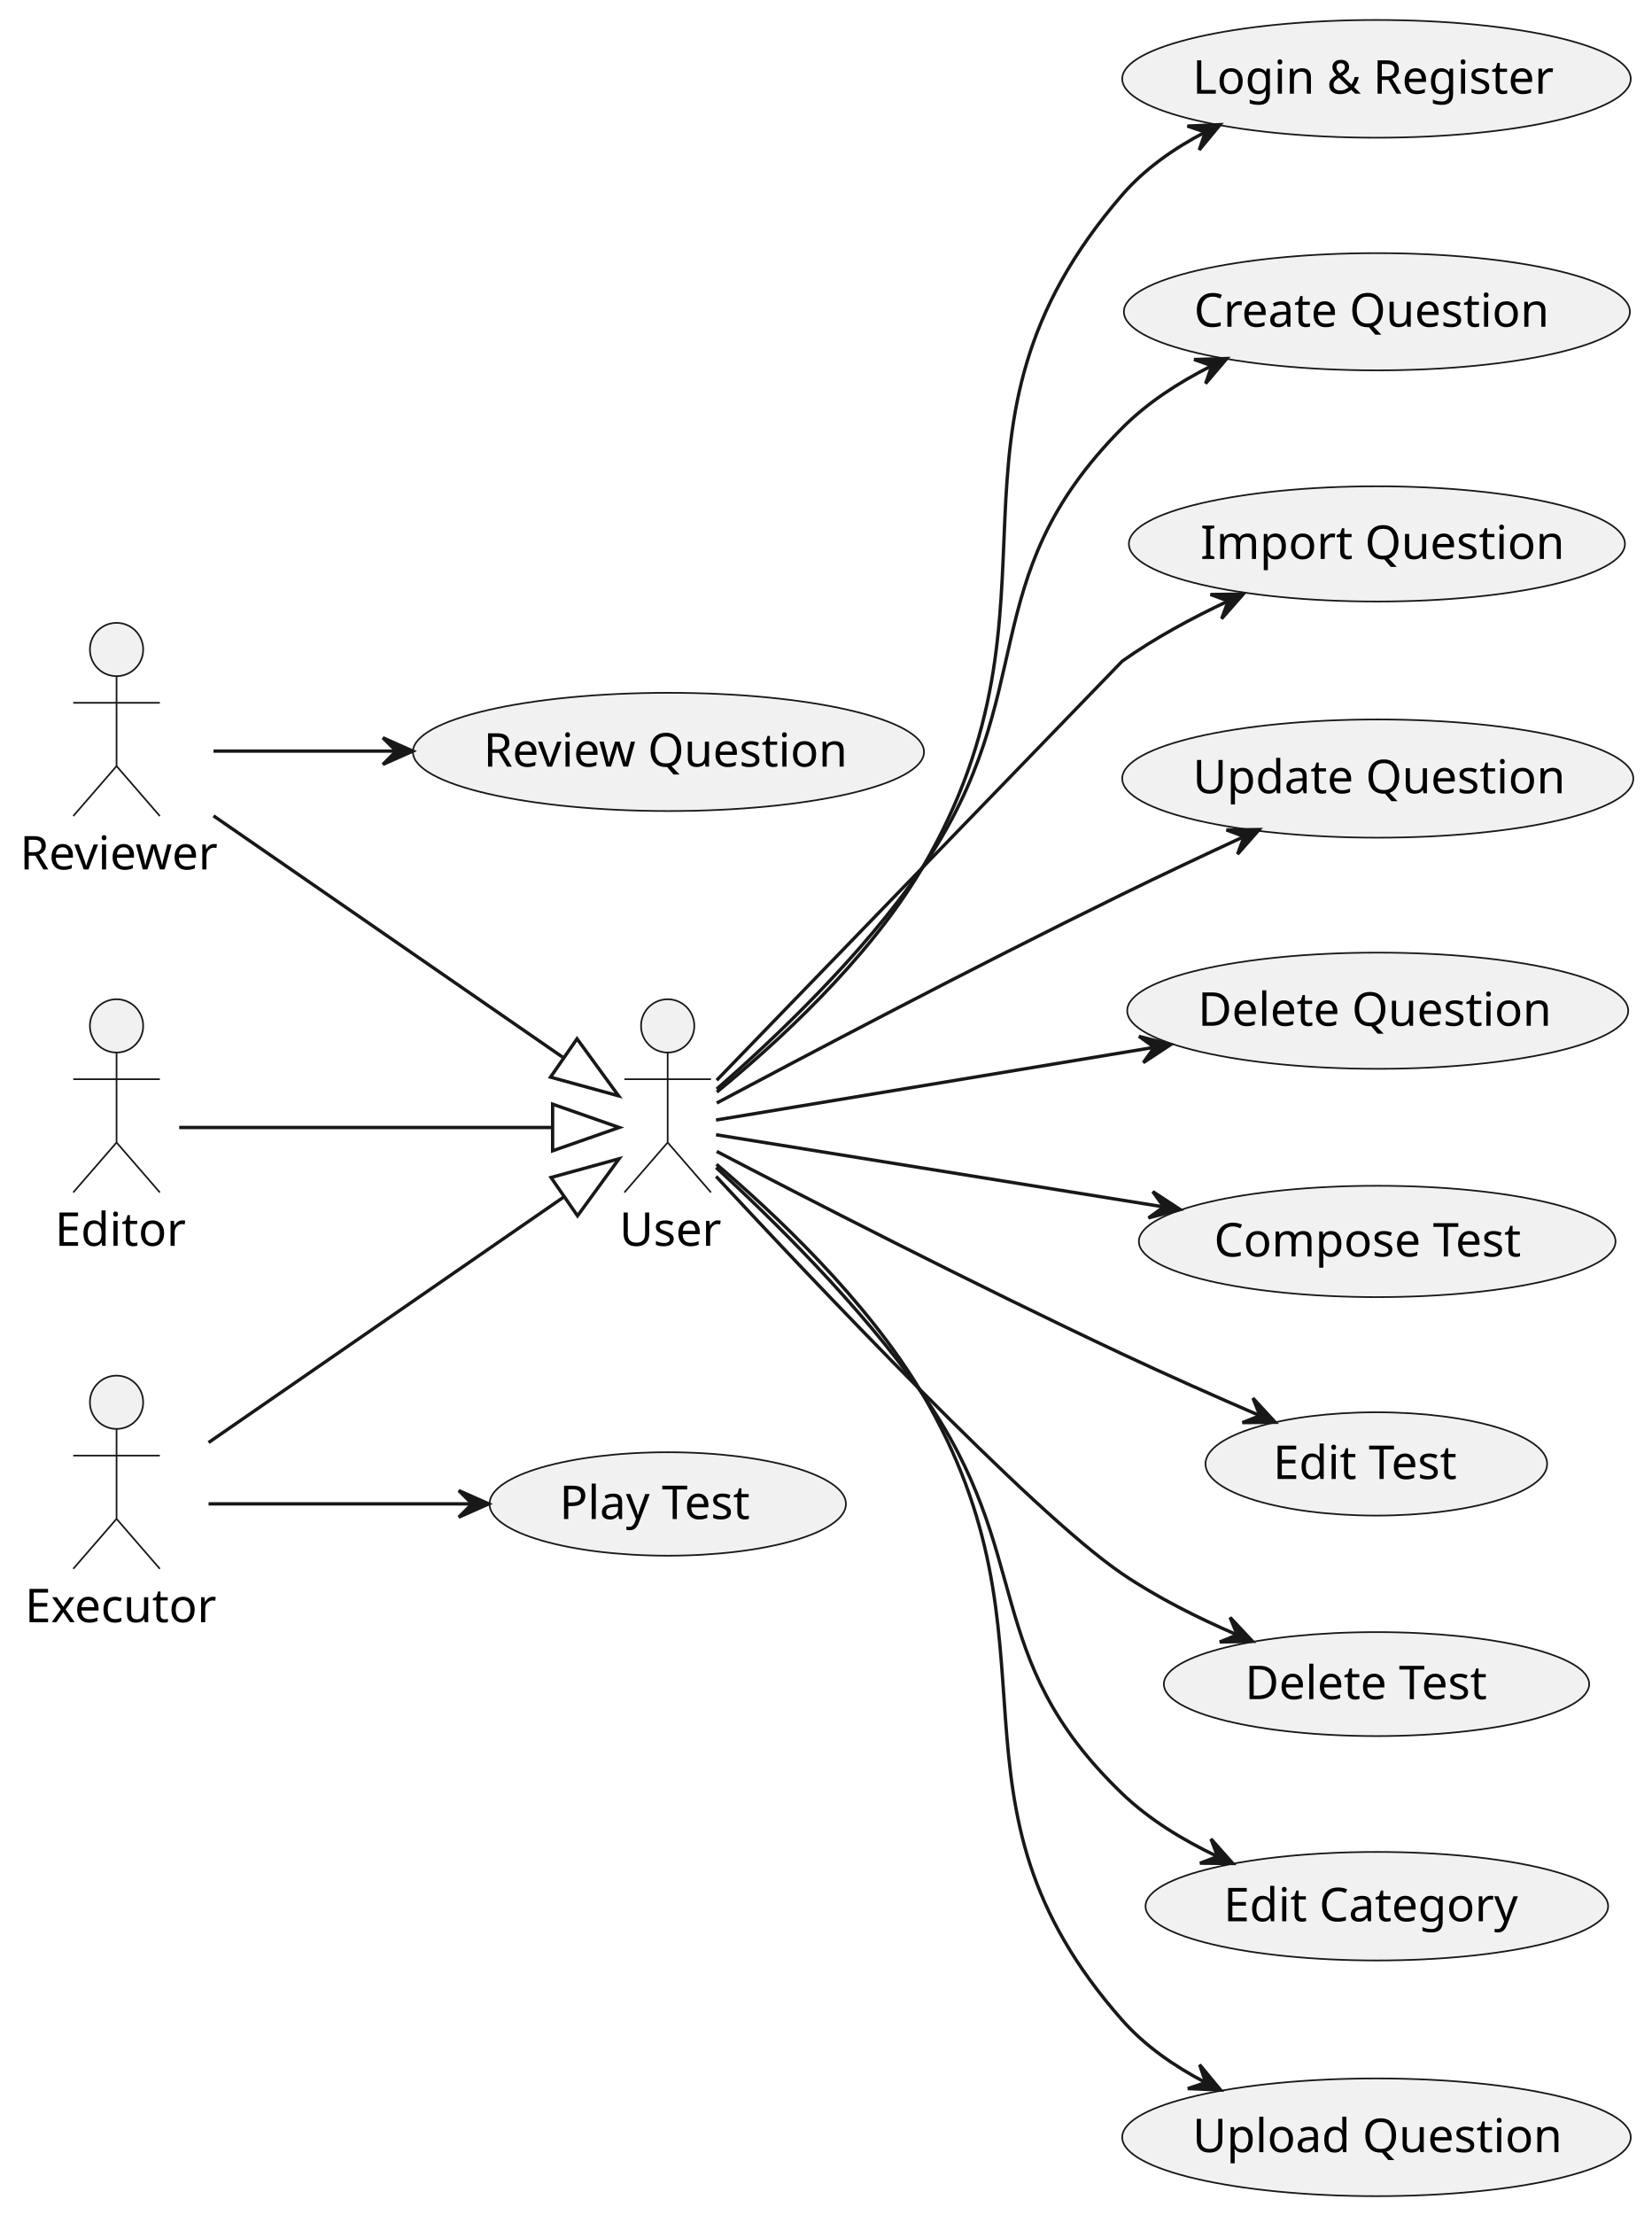
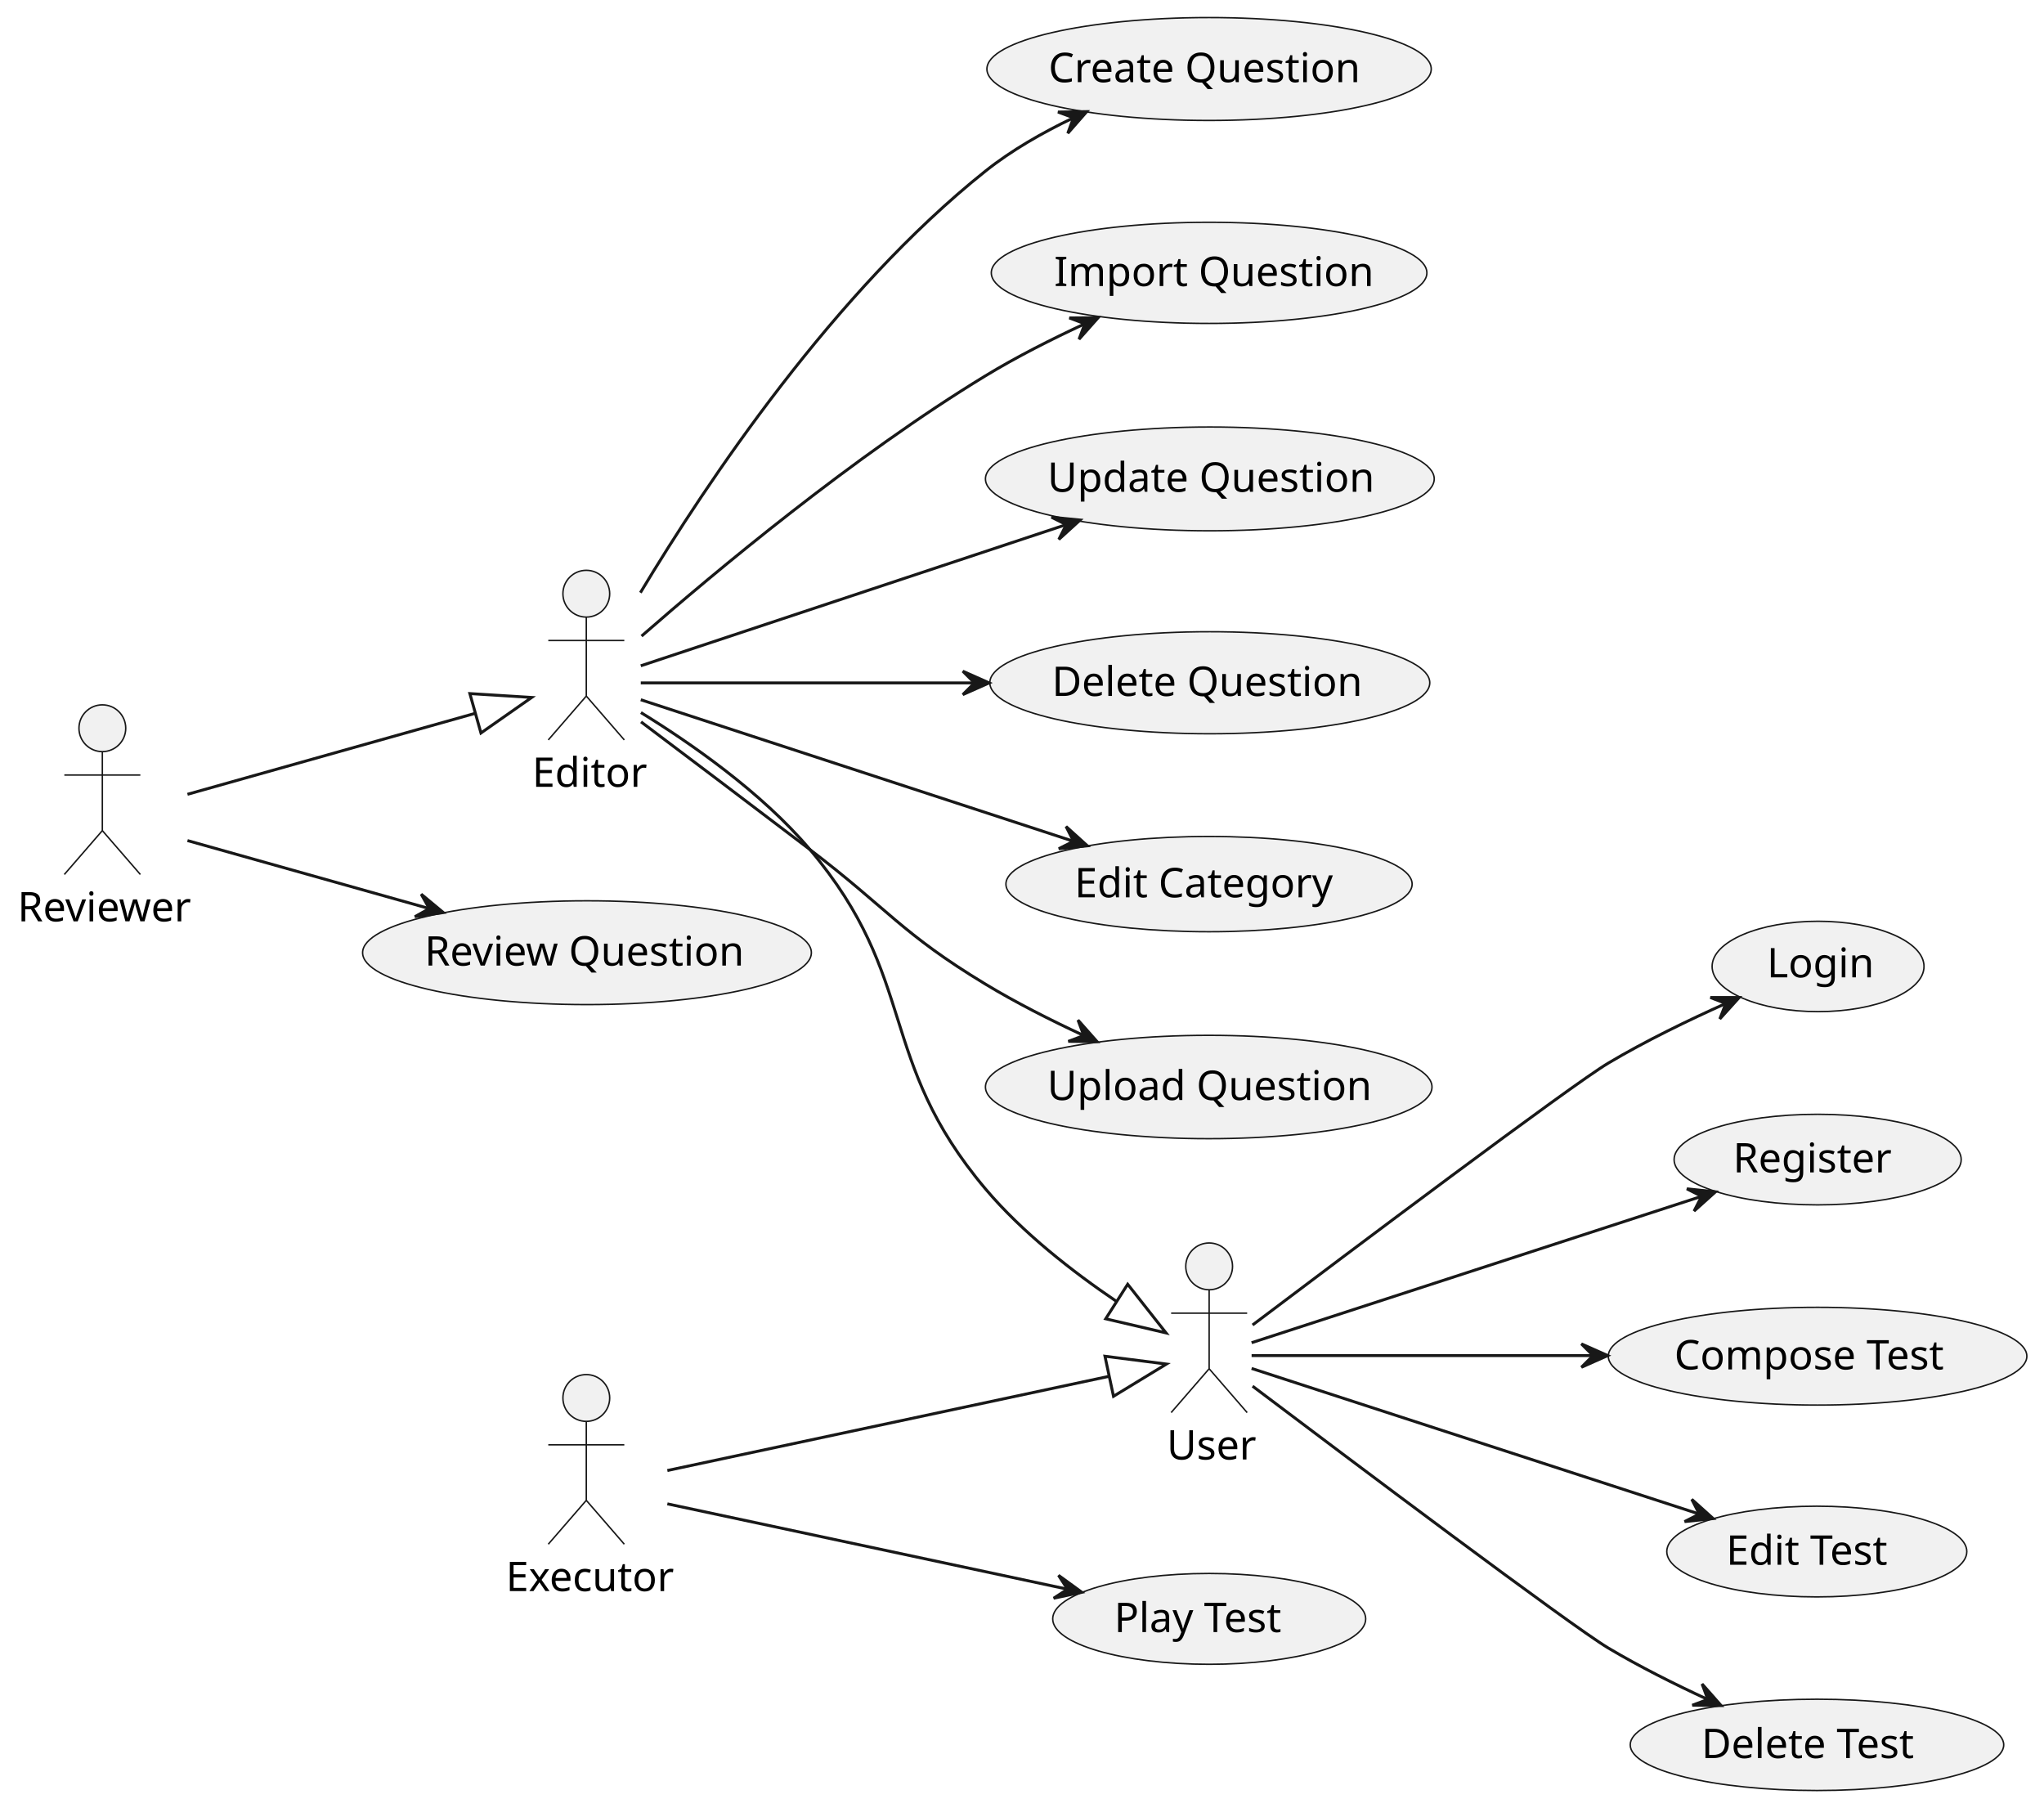
- <svg xmlns="http://www.w3.org/2000/svg" contentStyleType="text/css" height="665px" preserveAspectRatio="none" style="width:496px;height:665px;background:#FFFFFF;" version="1.1" viewBox="0 0 496 665" width="496px" zoomAndPan="magnify">
+ <svg xmlns="http://www.w3.org/2000/svg" contentStyleType="text/css" height="618px" preserveAspectRatio="none" style="width:699px;height:618px;background:#FFFFFF;" version="1.1" viewBox="0 0 699 618" width="699px" zoomAndPan="magnify">
  <defs />
  <g>
    <g id="elem_User">
-       <ellipse cx="200.5" cy="308" fill="#F1F1F1" rx="8" ry="8" style="stroke:#181818;stroke-width:0.5;" />
-       <path d="M200.5,316 L200.5,343 M187.5,324 L213.5,324 M200.5,343 L187.5,358 M200.5,343 L213.5,358 " fill="none" style="stroke:#181818;stroke-width:0.5;" />
-       <text fill="#000000" font-family="sans-serif" font-size="14" lengthAdjust="spacing" textLength="29" x="186" y="374.033">User</text>
+       <ellipse cx="413.5" cy="433" fill="#F1F1F1" rx="8" ry="8" style="stroke:#181818;stroke-width:0.5;" />
+       <path d="M413.5,441 L413.5,468 M400.5,449 L426.5,449 M413.5,468 L400.5,483 M413.5,468 L426.5,483 " fill="none" style="stroke:#181818;stroke-width:0.5;" />
+       <text fill="#000000" font-family="sans-serif" font-size="14" lengthAdjust="spacing" textLength="29" x="399" y="499.033">User</text>
    </g>
    <g id="elem_Editor">
-       <ellipse cx="35" cy="308" fill="#F1F1F1" rx="8" ry="8" style="stroke:#181818;stroke-width:0.5;" />
-       <path d="M35,316 L35,343 M22,324 L48,324 M35,343 L22,358 M35,343 L48,358 " fill="none" style="stroke:#181818;stroke-width:0.5;" />
-       <text fill="#000000" font-family="sans-serif" font-size="14" lengthAdjust="spacing" textLength="37" x="16.5" y="374.033">Editor</text>
+       <ellipse cx="200.5" cy="203" fill="#F1F1F1" rx="8" ry="8" style="stroke:#181818;stroke-width:0.5;" />
+       <path d="M200.5,211 L200.5,238 M187.5,219 L213.5,219 M200.5,238 L187.5,253 M200.5,238 L213.5,253 " fill="none" style="stroke:#181818;stroke-width:0.5;" />
+       <text fill="#000000" font-family="sans-serif" font-size="14" lengthAdjust="spacing" textLength="37" x="182" y="269.033">Editor</text>
    </g>
    <g id="elem_Reviewer">
-       <ellipse cx="35" cy="195" fill="#F1F1F1" rx="8" ry="8" style="stroke:#181818;stroke-width:0.5;" />
-       <path d="M35,203 L35,230 M22,211 L48,211 M35,230 L22,245 M35,230 L48,245 " fill="none" style="stroke:#181818;stroke-width:0.5;" />
-       <text fill="#000000" font-family="sans-serif" font-size="14" lengthAdjust="spacing" textLength="58" x="6" y="261.033">Reviewer</text>
+       <ellipse cx="35" cy="249" fill="#F1F1F1" rx="8" ry="8" style="stroke:#181818;stroke-width:0.5;" />
+       <path d="M35,257 L35,284 M22,265 L48,265 M35,284 L22,299 M35,284 L48,299 " fill="none" style="stroke:#181818;stroke-width:0.5;" />
+       <text fill="#000000" font-family="sans-serif" font-size="14" lengthAdjust="spacing" textLength="58" x="6" y="315.033">Reviewer</text>
    </g>
    <g id="elem_login">
-       <ellipse cx="413.355" cy="23.671" fill="#F1F1F1" rx="76.355" ry="17.671" style="stroke:#181818;stroke-width:0.5;" />
-       <text fill="#000000" font-family="sans-serif" font-size="14" lengthAdjust="spacing" textLength="105" x="358.123" y="28.125">Login &amp; Register</text>
+       <ellipse cx="621.734" cy="330.452" fill="#F1F1F1" rx="36.234" ry="15.452" style="stroke:#181818;stroke-width:0.5;" />
+       <text fill="#000000" font-family="sans-serif" font-size="14" lengthAdjust="spacing" textLength="35" x="604.234" y="334.18">Login</text>
+     </g>
+     <g id="elem_register">
+       <ellipse cx="621.593" cy="396.487" fill="#F1F1F1" rx="49.093" ry="15.487" style="stroke:#181818;stroke-width:0.5;" />
+       <text fill="#000000" font-family="sans-serif" font-size="14" lengthAdjust="spacing" textLength="53" x="592.638" y="400.881">Register</text>
    </g>
    <g id="elem_createQ">
-       <ellipse cx="413.476" cy="93.595" fill="#F1F1F1" rx="75.976" ry="17.595" style="stroke:#181818;stroke-width:0.5;" />
-       <text fill="#000000" font-family="sans-serif" font-size="14" lengthAdjust="spacing" textLength="104" x="358.547" y="98.096">Create Question</text>
+       <ellipse cx="413.476" cy="23.595" fill="#F1F1F1" rx="75.976" ry="17.595" style="stroke:#181818;stroke-width:0.5;" />
+       <text fill="#000000" font-family="sans-serif" font-size="14" lengthAdjust="spacing" textLength="104" x="358.547" y="28.096">Create Question</text>
    </g>
    <g id="elem_importQ">
-       <ellipse cx="413.481" cy="163.296" fill="#F1F1F1" rx="74.481" ry="17.296" style="stroke:#181818;stroke-width:0.5;" />
-       <text fill="#000000" font-family="sans-serif" font-size="14" lengthAdjust="spacing" textLength="100" x="360.481" y="167.813">Import Question</text>
+       <ellipse cx="413.481" cy="93.296" fill="#F1F1F1" rx="74.481" ry="17.296" style="stroke:#181818;stroke-width:0.5;" />
+       <text fill="#000000" font-family="sans-serif" font-size="14" lengthAdjust="spacing" textLength="100" x="360.481" y="97.813">Import Question</text>
    </g>
    <g id="elem_updateQ">
-       <ellipse cx="413.736" cy="233.747" fill="#F1F1F1" rx="76.736" ry="17.747" style="stroke:#181818;stroke-width:0.5;" />
-       <text fill="#000000" font-family="sans-serif" font-size="14" lengthAdjust="spacing" textLength="106" x="358.201" y="238.155">Update Question</text>
+       <ellipse cx="413.736" cy="163.747" fill="#F1F1F1" rx="76.736" ry="17.747" style="stroke:#181818;stroke-width:0.5;" />
+       <text fill="#000000" font-family="sans-serif" font-size="14" lengthAdjust="spacing" textLength="106" x="358.201" y="168.155">Update Question</text>
    </g>
    <g id="elem_deleteQ">
-       <ellipse cx="413.726" cy="303.445" fill="#F1F1F1" rx="75.226" ry="17.445" style="stroke:#181818;stroke-width:0.5;" />
-       <text fill="#000000" font-family="sans-serif" font-size="14" lengthAdjust="spacing" textLength="102" x="359.726" y="307.962">Delete Question</text>
+       <ellipse cx="413.726" cy="233.445" fill="#F1F1F1" rx="75.226" ry="17.445" style="stroke:#181818;stroke-width:0.5;" />
+       <text fill="#000000" font-family="sans-serif" font-size="14" lengthAdjust="spacing" textLength="102" x="359.726" y="237.962">Delete Question</text>
    </g>
    <g id="elem_composeT">
-       <ellipse cx="413.568" cy="372.714" fill="#F1F1F1" rx="71.568" ry="16.713" style="stroke:#181818;stroke-width:0.5;" />
-       <text fill="#000000" font-family="sans-serif" font-size="14" lengthAdjust="spacing" textLength="92" x="364.568" y="377.23">Compose Test</text>
+       <ellipse cx="621.568" cy="463.714" fill="#F1F1F1" rx="71.568" ry="16.713" style="stroke:#181818;stroke-width:0.5;" />
+       <text fill="#000000" font-family="sans-serif" font-size="14" lengthAdjust="spacing" textLength="92" x="572.568" y="468.23">Compose Test</text>
    </g>
    <g id="elem_editT">
-       <ellipse cx="413.303" cy="439.509" fill="#F1F1F1" rx="51.303" ry="15.509" style="stroke:#181818;stroke-width:0.5;" />
-       <text fill="#000000" font-family="sans-serif" font-size="14" lengthAdjust="spacing" textLength="56" x="382.303" y="444.025">Edit Test</text>
+       <ellipse cx="621.303" cy="530.509" fill="#F1F1F1" rx="51.303" ry="15.509" style="stroke:#181818;stroke-width:0.5;" />
+       <text fill="#000000" font-family="sans-serif" font-size="14" lengthAdjust="spacing" textLength="56" x="590.303" y="535.025">Edit Test</text>
    </g>
    <g id="elem_deleteT">
-       <ellipse cx="413.363" cy="505.609" fill="#F1F1F1" rx="63.863" ry="15.609" style="stroke:#181818;stroke-width:0.5;" />
-       <text fill="#000000" font-family="sans-serif" font-size="14" lengthAdjust="spacing" textLength="73" x="373.863" y="510.126">Delete Test</text>
+       <ellipse cx="621.363" cy="596.609" fill="#F1F1F1" rx="63.863" ry="15.609" style="stroke:#181818;stroke-width:0.5;" />
+       <text fill="#000000" font-family="sans-serif" font-size="14" lengthAdjust="spacing" textLength="73" x="581.863" y="601.126">Delete Test</text>
    </g>
    <g id="elem_playT">
-       <ellipse cx="200.519" cy="451.53" fill="#F1F1F1" rx="53.519" ry="15.53" style="stroke:#181818;stroke-width:0.5;" />
-       <text fill="#000000" font-family="sans-serif" font-size="14" lengthAdjust="spacing" textLength="59" x="168.019" y="456.046">Play Test</text>
+       <ellipse cx="413.519" cy="553.53" fill="#F1F1F1" rx="53.519" ry="15.53" style="stroke:#181818;stroke-width:0.5;" />
+       <text fill="#000000" font-family="sans-serif" font-size="14" lengthAdjust="spacing" textLength="59" x="381.019" y="558.046">Play Test</text>
    </g>
    <g id="elem_editC">
-       <ellipse cx="413.457" cy="572.291" fill="#F1F1F1" rx="69.457" ry="16.291" style="stroke:#181818;stroke-width:0.5;" />
-       <text fill="#000000" font-family="sans-serif" font-size="14" lengthAdjust="spacing" textLength="86" x="367.457" y="576.808">Edit Category</text>
+       <ellipse cx="413.457" cy="302.291" fill="#F1F1F1" rx="69.457" ry="16.291" style="stroke:#181818;stroke-width:0.5;" />
+       <text fill="#000000" font-family="sans-serif" font-size="14" lengthAdjust="spacing" textLength="86" x="367.457" y="306.808">Edit Category</text>
    </g>
    <g id="elem_uploadQ">
-       <ellipse cx="413.355" cy="641.671" fill="#F1F1F1" rx="76.355" ry="17.671" style="stroke:#181818;stroke-width:0.5;" />
-       <text fill="#000000" font-family="sans-serif" font-size="14" lengthAdjust="spacing" textLength="105" x="358.123" y="646.125">Upload Question</text>
+       <ellipse cx="413.355" cy="371.671" fill="#F1F1F1" rx="76.355" ry="17.671" style="stroke:#181818;stroke-width:0.5;" />
+       <text fill="#000000" font-family="sans-serif" font-size="14" lengthAdjust="spacing" textLength="105" x="358.123" y="376.125">Upload Question</text>
    </g>
    <g id="elem_review">
-       <ellipse cx="200.736" cy="225.747" fill="#F1F1F1" rx="76.736" ry="17.747" style="stroke:#181818;stroke-width:0.5;" />
-       <text fill="#000000" font-family="sans-serif" font-size="14" lengthAdjust="spacing" textLength="106" x="145.201" y="230.155">Review Question</text>
+       <ellipse cx="200.736" cy="325.747" fill="#F1F1F1" rx="76.736" ry="17.747" style="stroke:#181818;stroke-width:0.5;" />
+       <text fill="#000000" font-family="sans-serif" font-size="14" lengthAdjust="spacing" textLength="106" x="145.201" y="330.156">Review Question</text>
    </g>
    <g id="elem_Executor">
-       <ellipse cx="35" cy="421" fill="#F1F1F1" rx="8" ry="8" style="stroke:#181818;stroke-width:0.5;" />
-       <path d="M35,429 L35,456 M22,437 L48,437 M35,456 L22,471 M35,456 L48,471 " fill="none" style="stroke:#181818;stroke-width:0.5;" />
-       <text fill="#000000" font-family="sans-serif" font-size="14" lengthAdjust="spacing" textLength="55" x="7.5" y="487.033">Executor</text>
+       <ellipse cx="200.5" cy="478" fill="#F1F1F1" rx="8" ry="8" style="stroke:#181818;stroke-width:0.5;" />
+       <path d="M200.5,486 L200.5,513 M187.5,494 L213.5,494 M200.5,513 L187.5,528 M200.5,513 L213.5,528 " fill="none" style="stroke:#181818;stroke-width:0.5;" />
+       <text fill="#000000" font-family="sans-serif" font-size="14" lengthAdjust="spacing" textLength="55" x="173" y="544.033">Executor</text>
    </g>
    <g id="link_Editor_User">
-       <path d="M53.81,338.5 C80.57,338.5 131.65,338.5 165.65,338.5 " fill="none" id="Editor-to-User" style="stroke:#181818;stroke-width:1.0;" />
-       <polygon fill="none" points="165.95,331.5,185.95,338.5,165.95,345.5,165.95,331.5" style="stroke:#181818;stroke-width:1.0;" />
+       <path d="M219.18,243.64 C235.74,253.82 260.37,270.79 277,290.5 C314.43,334.87 299.57,362.13 337,406.5 C349.66,421.51 366.96,434.93 381.8,444.97 " fill="none" id="Editor-to-User" style="stroke:#181818;stroke-width:1.0;" />
+       <polygon fill="none" points="385.64,439.11,398.76,455.75,378.12,450.93,385.64,439.11" style="stroke:#181818;stroke-width:1.0;" />
    </g>
-     <g id="link_Reviewer_User">
-       <path d="M64.11,244.93 C93.31,265.11 138.85,296.58 168.93,317.37 " fill="none" id="Reviewer-to-User" style="stroke:#181818;stroke-width:1.0;" />
-       <polygon fill="none" points="173.28,311.87,185.76,329,165.32,323.39,173.28,311.87" style="stroke:#181818;stroke-width:1.0;" />
+     <g id="link_Reviewer_Editor">
+       <path d="M64.11,271.59 C91.29,263.94 132.64,252.31 162.49,243.91 " fill="none" id="Reviewer-to-Editor" style="stroke:#181818;stroke-width:1.0;" />
+       <polygon fill="none" points="160.68,237.15,181.83,238.47,164.47,250.63,160.68,237.15" style="stroke:#181818;stroke-width:1.0;" />
    </g>
    <g id="link_Executor_User">
-       <path d="M62.63,433.09 C91.86,412.9 138.67,380.54 169.26,359.4 " fill="none" id="Executor-to-User" style="stroke:#181818;stroke-width:1.0;" />
-       <polygon fill="none" points="165.47,353.51,185.9,347.9,173.43,365.03,165.47,353.51" style="stroke:#181818;stroke-width:1.0;" />
+       <path d="M228.22,502.8 C266.67,494.6 337.56,479.48 379.32,470.58 " fill="none" id="Executor-to-User" style="stroke:#181818;stroke-width:1.0;" />
+       <polygon fill="none" points="377.87,463.73,398.89,466.4,380.79,477.42,377.87,463.73" style="stroke:#181818;stroke-width:1.0;" />
    </g>
-     <g id="link_User_createQ">
-       <path d="M215.23,326.97 C231.59,312.69 258.97,286.98 277,260.5 C313.27,207.24 291.6,174.24 337,128.5 C344.52,120.92 353.99,114.8 363.66,109.93 " fill="none" id="User-to-createQ" style="stroke:#181818;stroke-width:1.0;" />
-       <polygon fill="#181818" points="368.42,107.64,358.576,107.937,363.914,109.807,362.043,115.146,368.42,107.64" style="stroke:#181818;stroke-width:1.0;" />
+     <g id="link_Editor_createQ">
+       <path d="M219,202.65 C241.92,164.53 285.32,99.7 337,58.5 C345.92,51.39 356.51,45.34 366.9,40.37 " fill="none" id="Editor-to-createQ" style="stroke:#181818;stroke-width:1.0;" />
+       <polygon fill="#181818" points="371.65,38.16,361.802,38.306,367.111,40.258,365.159,45.567,371.65,38.16" style="stroke:#181818;stroke-width:1.0;" />
    </g>
-     <g id="link_User_importQ">
-       <path d="M215.23,324.31 C249.64,288.74 336.89,198.58 337,198.5 C346.69,191.62 357.94,185.54 368.76,180.47 " fill="none" id="User-to-importQ" style="stroke:#181818;stroke-width:1.0;" />
-       <polygon fill="#181818" points="373.36,178.36,363.512,178.48,368.816,180.446,366.85,185.75,373.36,178.36" style="stroke:#181818;stroke-width:1.0;" />
+     <g id="link_Editor_importQ">
+       <path d="M219.39,217.5 C244.45,195.6 292,155.88 337,128.5 C347.58,122.06 359.55,116.01 370.78,110.8 " fill="none" id="Editor-to-importQ" style="stroke:#181818;stroke-width:1.0;" />
+       <polygon fill="#181818" points="375.54,108.63,365.692,108.713,370.988,110.699,369.002,115.996,375.54,108.63" style="stroke:#181818;stroke-width:1.0;" />
    </g>
-     <g id="link_User_updateQ">
-       <path d="M215.25,331.15 C239.62,318.18 292.06,290.51 337,268.5 C348.8,262.72 361.74,256.63 373.53,251.18 " fill="none" id="User-to-updateQ" style="stroke:#181818;stroke-width:1.0;" />
-       <polygon fill="#181818" points="378.15,249.05,368.302,249.17,373.606,251.136,371.64,256.44,378.15,249.05" style="stroke:#181818;stroke-width:1.0;" />
+     <g id="link_Editor_updateQ">
+       <path d="M219.13,227.65 C250.76,217.16 318.17,194.8 364.41,179.45 " fill="none" id="Editor-to-updateQ" style="stroke:#181818;stroke-width:1.0;" />
+       <polygon fill="#181818" points="369.38,177.81,359.579,176.844,364.634,179.383,362.095,184.438,369.38,177.81" style="stroke:#181818;stroke-width:1.0;" />
    </g>
-     <g id="link_User_deleteQ">
-       <path d="M215.02,336.26 C241.08,331.93 299.83,322.19 346.52,314.45 " fill="none" id="User-to-deleteQ" style="stroke:#181818;stroke-width:1.0;" />
-       <polygon fill="#181818" points="351.57,313.61,342.038,311.131,346.637,314.425,343.342,319.024,351.57,313.61" style="stroke:#181818;stroke-width:1.0;" />
+     <g id="link_Editor_deleteQ">
+       <path d="M219.13,233.5 C244.16,233.5 291.59,233.5 333.22,233.5 " fill="none" id="Editor-to-deleteQ" style="stroke:#181818;stroke-width:1.0;" />
+       <polygon fill="#181818" points="338.26,233.5,329.26,229.5,333.26,233.5,329.26,237.5,338.26,233.5" style="stroke:#181818;stroke-width:1.0;" />
    </g>
-     <g id="link_User_uploadQ">
-       <path d="M215.16,349.55 C231.97,363.82 260.32,390.2 277,418.5 C321.54,494.05 278.98,540.72 337,606.5 C343.82,614.23 352.7,620.37 361.96,625.2 " fill="none" id="User-to-uploadQ" style="stroke:#181818;stroke-width:1.0;" />
-       <polygon fill="#181818" points="366.53,627.47,360.25,619.883,362.052,625.245,356.69,627.048,366.53,627.47" style="stroke:#181818;stroke-width:1.0;" />
+     <g id="link_Editor_uploadQ">
+       <path d="M219.22,246.82 C234.54,258.35 257.26,275.48 277,290.5 C303.74,310.85 308.25,319.11 337,336.5 C347.49,342.85 359.33,348.83 370.46,354 " fill="none" id="Editor-to-uploadQ" style="stroke:#181818;stroke-width:1.0;" />
+       <polygon fill="#181818" points="375.18,356.16,368.651,348.787,370.631,354.086,365.332,356.066,375.18,356.16" style="stroke:#181818;stroke-width:1.0;" />
    </g>
    <g id="link_User_login">
-       <path d="M215.27,327.86 C232.18,314.08 260.64,288.49 277,260.5 C324.26,179.64 275.76,129.36 337,58.5 C343.74,50.7 352.58,44.53 361.84,39.69 " fill="none" id="User-to-login" style="stroke:#181818;stroke-width:1.0;" />
-       <polygon fill="#181818" points="366.41,37.42,356.571,37.855,361.935,39.65,360.139,45.015,366.41,37.42" style="stroke:#181818;stroke-width:1.0;" />
+       <path d="M428.35,453.04 C460.28,428.95 537.31,371.05 550,363.5 C562.72,355.93 577.47,348.8 590.17,343.11 " fill="none" id="User-to-login" style="stroke:#181818;stroke-width:1.0;" />
+       <polygon fill="#181818" points="594.75,341.08,584.901,341.074,590.18,343.108,588.146,348.387,594.75,341.08" style="stroke:#181818;stroke-width:1.0;" />
+     </g>
+     <g id="link_User_register">
+       <path d="M428.02,459.1 C458.76,449.1 534.88,424.35 581.66,409.13 " fill="none" id="User-to-register" style="stroke:#181818;stroke-width:1.0;" />
+       <polygon fill="#181818" points="586.66,407.51,576.865,406.482,581.904,409.053,579.333,414.091,586.66,407.51" style="stroke:#181818;stroke-width:1.0;" />
    </g>
    <g id="link_User_composeT">
-       <path d="M215.02,340.68 C241.61,344.96 302.22,354.73 349.33,362.32 " fill="none" id="User-to-composeT" style="stroke:#181818;stroke-width:1.0;" />
-       <polygon fill="#181818" points="354.42,363.14,346.177,357.75,349.485,362.339,344.895,365.646,354.42,363.14" style="stroke:#181818;stroke-width:1.0;" />
+       <path d="M428.02,463.5 C451.5,463.5 501.45,463.5 544.58,463.5 " fill="none" id="User-to-composeT" style="stroke:#181818;stroke-width:1.0;" />
+       <polygon fill="#181818" points="549.8,463.5,540.8,459.5,544.8,463.5,540.8,467.5,549.8,463.5" style="stroke:#181818;stroke-width:1.0;" />
    </g>
    <g id="link_User_editT">
-       <path d="M215.23,345.69 C239.57,358.38 291.96,385.37 337,406.5 C350.38,412.78 365.26,419.36 378.24,424.98 " fill="none" id="User-to-editT" style="stroke:#181818;stroke-width:1.0;" />
-       <polygon fill="#181818" points="382.94,427.01,376.271,419.763,378.352,425.023,373.092,427.104,382.94,427.01" style="stroke:#181818;stroke-width:1.0;" />
+       <path d="M428.02,467.9 C458.59,477.84 534.03,502.38 580.87,517.61 " fill="none" id="User-to-editT" style="stroke:#181818;stroke-width:1.0;" />
+       <polygon fill="#181818" points="585.88,519.24,578.553,512.659,581.124,517.697,576.085,520.268,585.88,519.24" style="stroke:#181818;stroke-width:1.0;" />
    </g>
    <g id="link_User_deleteT">
-       <path d="M215.04,353.19 C243.66,384.01 309.89,454.12 337,472.5 C347.46,479.6 359.7,485.73 371.24,490.71 " fill="none" id="User-to-deleteT" style="stroke:#181818;stroke-width:1.0;" />
-       <polygon fill="#181818" points="376.13,492.78,369.396,485.594,371.524,490.835,366.283,492.963,376.13,492.78" style="stroke:#181818;stroke-width:1.0;" />
+       <path d="M428.35,473.96 C460.28,498.05 537.31,555.95 550,563.5 C560.67,569.85 572.76,575.89 583.88,581.03 " fill="none" id="User-to-deleteT" style="stroke:#181818;stroke-width:1.0;" />
+       <polygon fill="#181818" points="588.58,583.17,582.07,575.78,584.036,581.084,578.732,583.05,588.58,583.17" style="stroke:#181818;stroke-width:1.0;" />
    </g>
    <g id="link_Executor_playT">
-       <path d="M62.63,451.5 C83.93,451.5 114.56,451.5 141.44,451.5 " fill="none" id="Executor-to-playT" style="stroke:#181818;stroke-width:1.0;" />
-       <polygon fill="#181818" points="146.77,451.5,137.77,447.5,141.77,451.5,137.77,455.5,146.77,451.5" style="stroke:#181818;stroke-width:1.0;" />
+       <path d="M228.22,514.2 C262.54,521.52 322.68,534.34 364.9,543.35 " fill="none" id="Executor-to-playT" style="stroke:#181818;stroke-width:1.0;" />
+       <polygon fill="#181818" points="369.96,544.43,361.99,538.644,365.07,543.389,360.325,546.469,369.96,544.43" style="stroke:#181818;stroke-width:1.0;" />
    </g>
-     <g id="link_User_editC">
-       <path d="M215.04,350.51 C231.21,365.34 258.4,391.89 277,418.5 C311.16,467.37 293.99,497.2 337,538.5 C345.09,546.27 355.27,552.46 365.5,557.32 " fill="none" id="User-to-editC" style="stroke:#181818;stroke-width:1.0;" />
-       <polygon fill="#181818" points="370.2,559.46,363.662,552.094,365.648,557.391,360.351,559.377,370.2,559.46" style="stroke:#181818;stroke-width:1.0;" />
+     <g id="link_Editor_editC">
+       <path d="M219.13,239.26 C251.33,249.8 320.62,272.45 366.9,287.59 " fill="none" id="Editor-to-editC" style="stroke:#181818;stroke-width:1.0;" />
+       <polygon fill="#181818" points="371.87,289.21,364.567,282.602,367.12,287.65,362.071,290.203,371.87,289.21" style="stroke:#181818;stroke-width:1.0;" />
    </g>
    <g id="link_Reviewer_review">
-       <path d="M64.11,225.5 C79.43,225.5 99.24,225.5 118.97,225.5 " fill="none" id="Reviewer-to-review" style="stroke:#181818;stroke-width:1.0;" />
-       <polygon fill="#181818" points="123.98,225.5,114.98,221.5,118.98,225.5,114.98,229.5,123.98,225.5" style="stroke:#181818;stroke-width:1.0;" />
+       <path d="M64.11,287.41 C86.71,293.77 119.12,302.88 146.56,310.6 " fill="none" id="Reviewer-to-review" style="stroke:#181818;stroke-width:1.0;" />
+       <polygon fill="#181818" points="151.62,312.03,144.043,305.738,146.808,310.673,141.872,313.438,151.62,312.03" style="stroke:#181818;stroke-width:1.0;" />
    </g>
  </g>
</svg>
